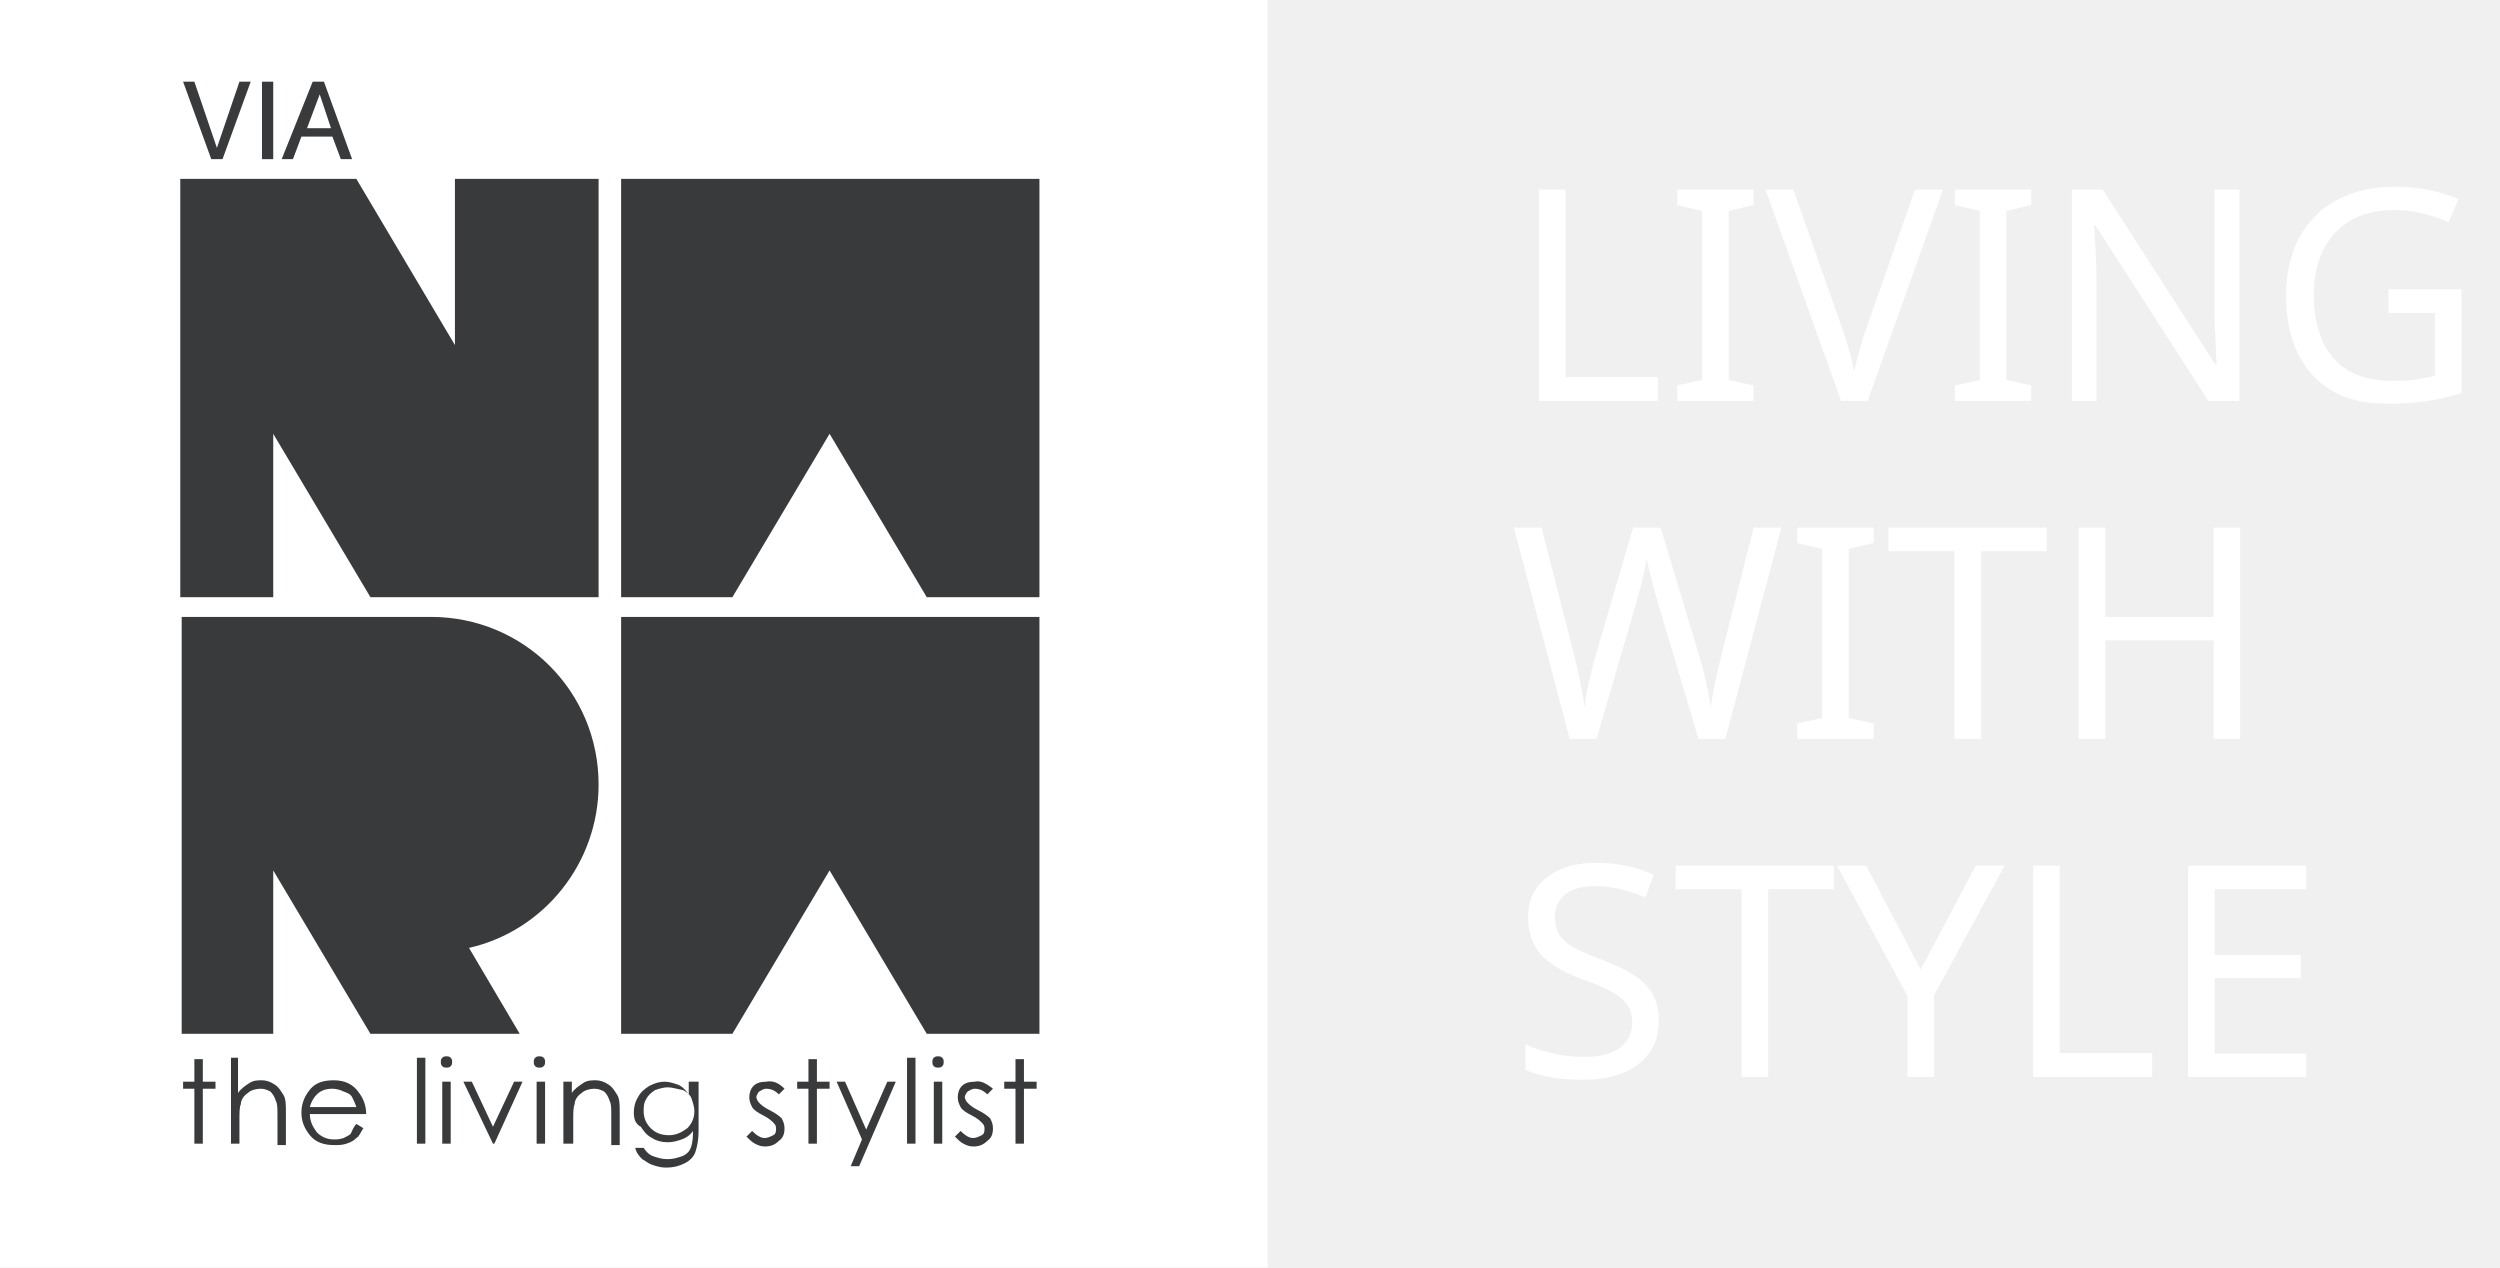
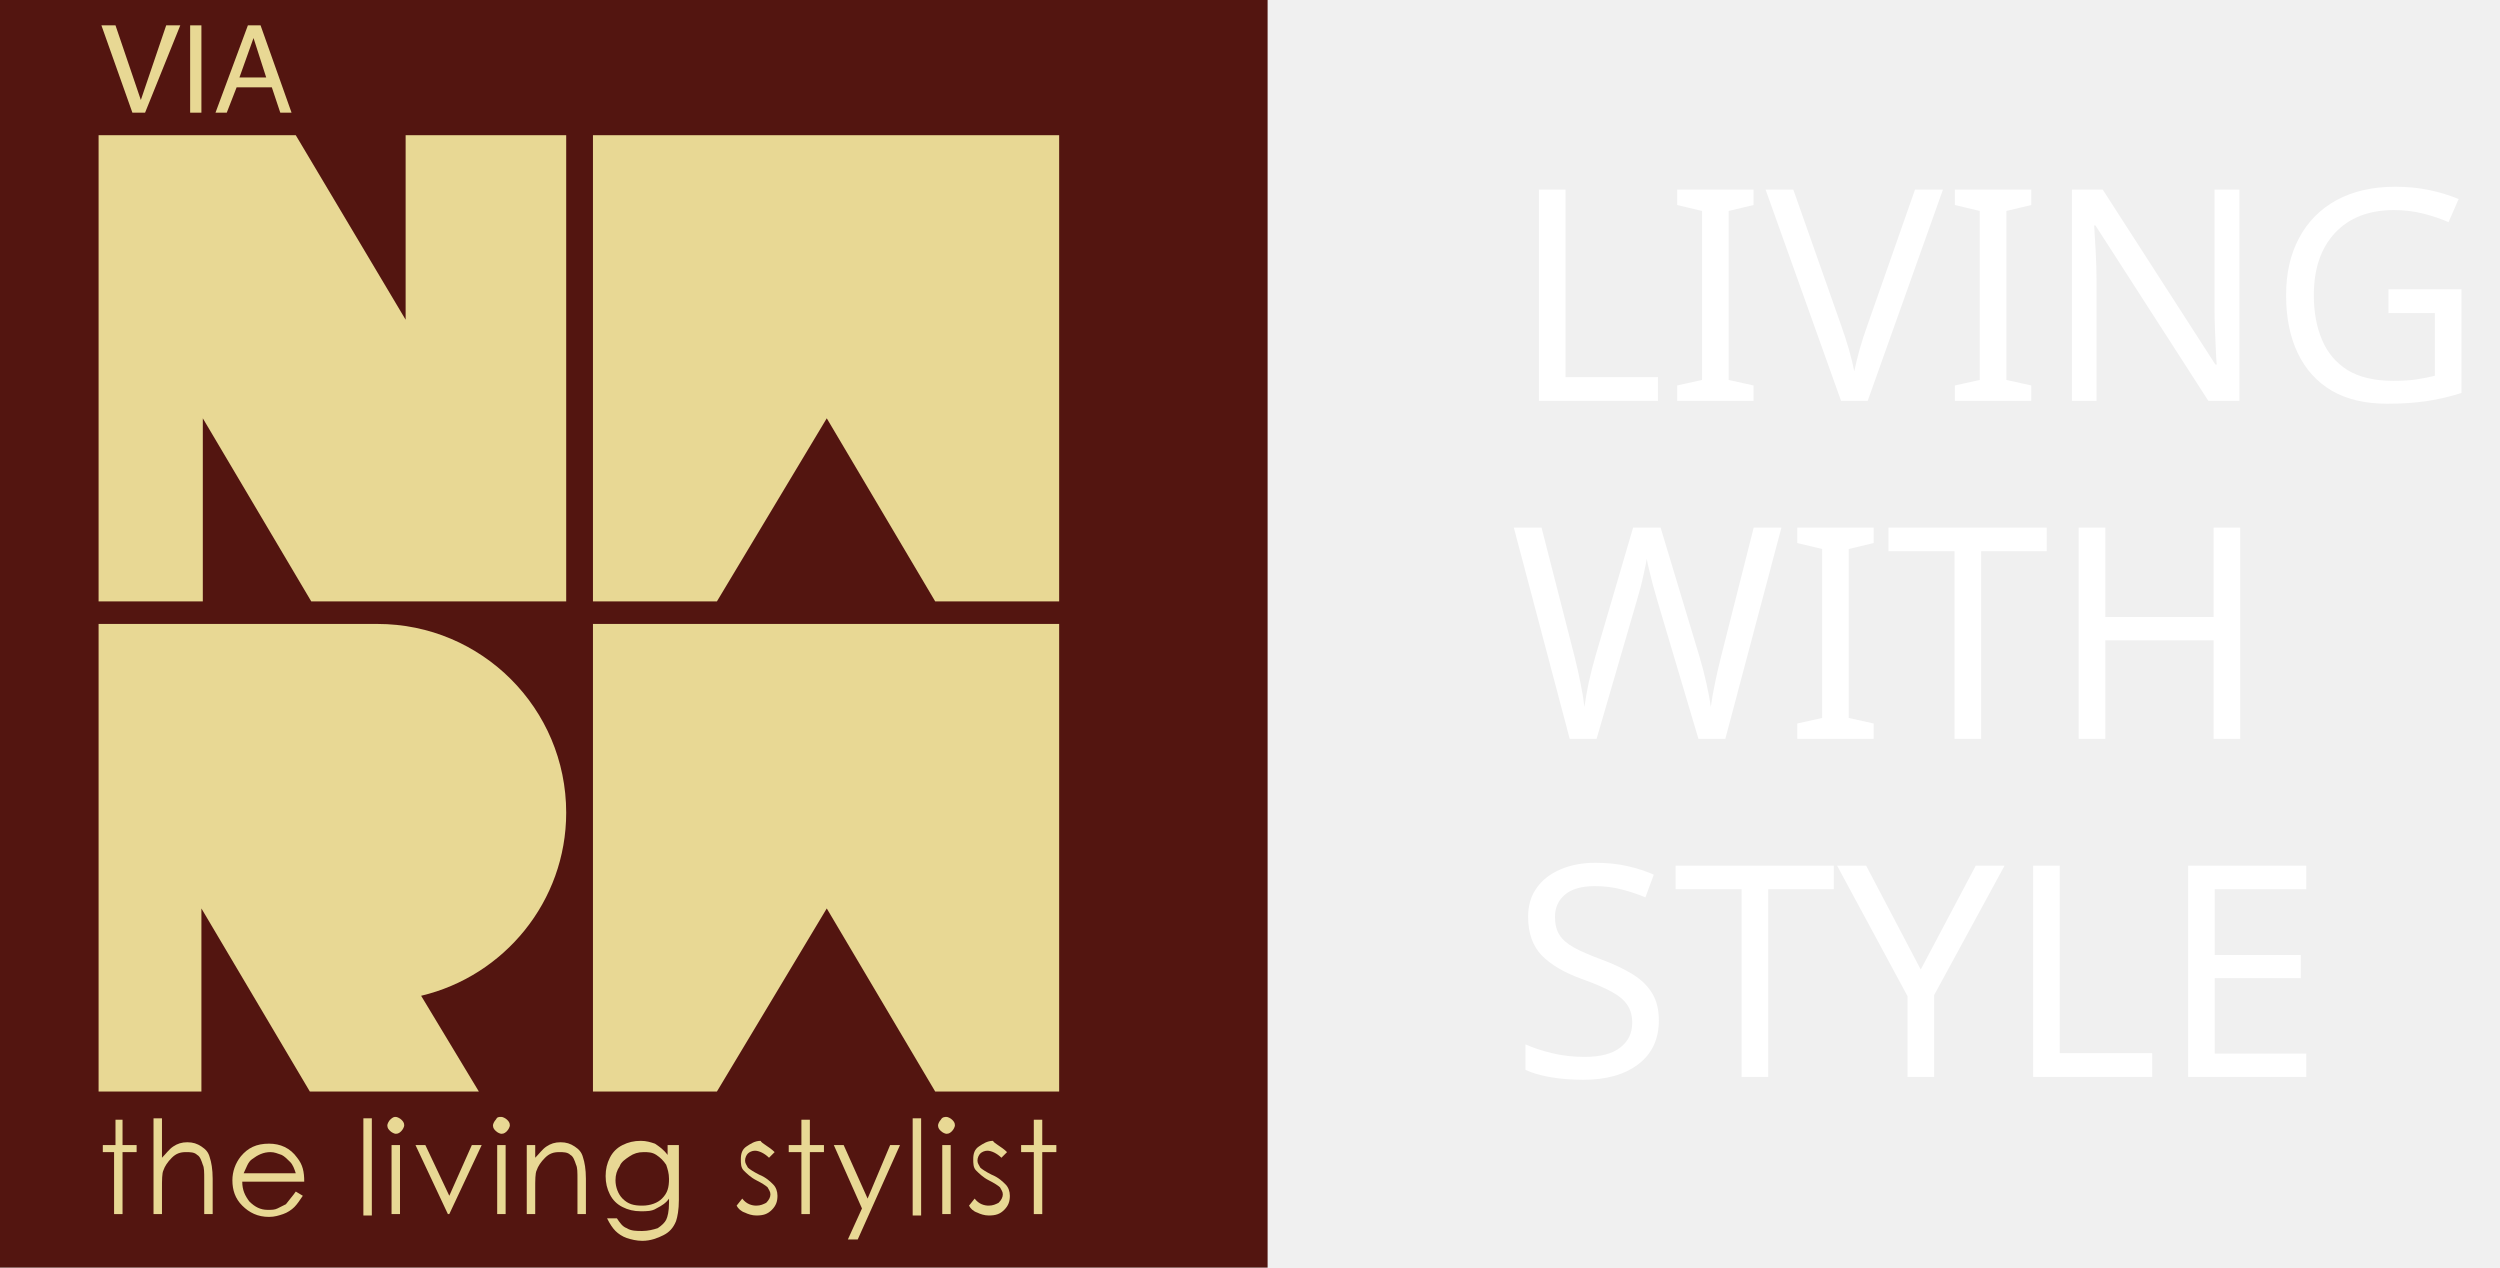
<svg xmlns="http://www.w3.org/2000/svg" version="1.1" id="Layer_1" x="0px" y="0px" viewBox="0 0 177.5 90" style="enable-background:new 0 0 177.5 90;" xml:space="preserve">
  <style type="text/css">
- 	.st0{fill:#FFFFFF;}
- 	.st1{fill:#1A1A1A;stroke:#1A1A1A;stroke-miterlimit:10;}
- 	.st2{fill:#383A3C;}
- 	.st3{font-family:'MyriadPro-Regular';}
- 	.st4{font-size:21px;}
+ 	.st0{fill:#531510;}
+ 	.st1{display:none;}
+ 	.st2{display:inline;fill:#FFFFFF;}
+ 	.st3{fill:#1A1A1A;stroke:#1A1A1A;stroke-miterlimit:10;}
+ 	.st4{fill:#FFFFFF;}
+ 	.st5{fill:#383A3C;}
+ 	.st6{font-family:'MyriadPro-Regular';}
+ 	.st7{font-size:21px;}
+ 	.st8{fill:#E8D894;}
</style>
-   <g>
-     <rect class="st0" width="90" height="90" />
-     <path class="st1" d="M4.3,152.1L4.3,152.1L4.3,152.1c0-0.1,0-0.1,0-0.1l0,0l-7.4-12.8l3.6-6.3l0,0l0,0l0,0l0,0l0,0l0,0l0,0l0,0l0,0   l0,0l-11.1-19.6l0,0l0,0l0,0l0,0c0,0,0,0-0.1,0l0,0h-7.5l0,0l0,0l0,0l0,0l0,0l0,0l0,0l0,0l0,0l0,0L-26,126h-7.2l0,0l0,0l0,0l0,0   l0,0l0,0l0,0l0,0l0,0l0,0l-11.5,19.5l0,0c0,0,0,0,0,0.1c0,0,0,0,0,0.1c0,0,0,0,0,0.1c0,0,0,0,0,0.1l0,0l3.7,6.5l0,0l0,0l0,0l0,0   l0,0l0,0h0.1l0,0l0,0l0,0h14.7l3.6,6.3l0,0l0,0l0,0l0,0l0,0l0,0h0.1l0,0l0,0l0,0h22.4H0l0,0c0,0,0.1,0,0.1-0.1l0,0l3.7-6.5l0,0l0,0   C4.3,152.2,4.3,152.2,4.3,152.1C4.3,152.2,4.3,152.2,4.3,152.1C4.3,152.2,4.3,152.1,4.3,152.1L4.3,152.1z M0.1,158.3h-21.7l3.4-5.9   H3.5L0.1,158.3z M-29.2,145.7l3.4-5.9l7.1,12.4l-3.4,5.8L-29.2,145.7z M3.5,151.9h-21.7l-7.1-12.4h6.8l3.6,6.3l0,0l0,0l0,0l0,0l0,0   l0,0h0.1l0,0l0,0l0,0h7.6h0.1l0,0c0,0,0.1,0,0.1-0.1l0,0l3.5-6L3.5,151.9z M-44.1,145.7l10.9-18.8l3.4,5.9l-10.9,18.8L-44.1,145.7z    M-29.4,132.5l-3.4-5.9h7h7.3l3.4,5.9H-29.4z M-14.4,132.9L-14.4,132.9L-14.4,132.9C-14.3,132.8-14.3,132.8-14.4,132.9   c0-0.1,0-0.1,0-0.1l0,0l0,0l0,0l0,0l0,0l0,0l-3.7-6.5l0,0l0,0l0,0l0,0c0,0,0,0-0.1,0l0,0h-7l7-12.1L-7.3,133l-7.1,12.4l-3.4-5.9   L-14.4,132.9z M-11,113.7l10.8,18.8H-7l-10.9-18.8H-11z M-7.3,145.4h-6.8L-7,133h6.8L-7.3,145.4z M-40.2,151.9l10.8-18.9h14.3   l-3.4,6h-7.3l0,0l0,0l0,0l0,0l0,0l0,0l0,0l0,0l0,0l0,0l-3.7,6.5l0,0c0,0,0,0,0,0.1c0,0,0,0,0,0.1c0,0,0,0,0,0.1c0,0,0,0,0,0.1l0,0   l3.5,6C-26,151.9-40.2,151.9-40.2,151.9z" />
+   <rect class="st0" width="90" height="90" />
+   <g class="st1">
+     <rect class="st2" width="90" height="90" />
+     <path class="st3" d="M4.3,152.1L4.3,152.1L4.3,152.1c0-0.1,0-0.1,0-0.1l0,0l-7.4-12.8l3.6-6.3l0,0l0,0l0,0l0,0l0,0l0,0l0,0l0,0l0,0   l0,0l-11.1-19.6l0,0l0,0l0,0l0,0c0,0,0,0-0.1,0l0,0h-7.5l0,0l0,0l0,0l0,0l0,0l0,0l0,0l0,0l0,0l0,0L-26,126h-7.2l0,0l0,0l0,0l0,0   l0,0l0,0l0,0l0,0l0,0l0,0l-11.5,19.5l0,0c0,0,0,0,0,0.1c0,0,0,0,0,0.1c0,0,0,0,0,0.1c0,0,0,0,0,0.1l0,0l3.7,6.5l0,0l0,0l0,0l0,0   l0,0l0,0h0.1l0,0l0,0l0,0h14.7l3.6,6.3l0,0l0,0l0,0l0,0l0,0l0,0h0.1l0,0l0,0l0,0h22.4H0l0,0c0,0,0.1,0,0.1-0.1l0,0l3.7-6.5l0,0l0,0   C4.3,152.2,4.3,152.2,4.3,152.1C4.3,152.2,4.3,152.2,4.3,152.1C4.3,152.2,4.3,152.1,4.3,152.1L4.3,152.1z M0.1,158.3h-21.7l3.4-5.9   H3.5L0.1,158.3z M-29.2,145.7l3.4-5.9l7.1,12.4l-3.4,5.8L-29.2,145.7z M3.5,151.9h-21.7l-7.1-12.4h6.8l3.6,6.3l0,0l0,0l0,0l0,0l0,0   l0,0h0.1l0,0l0,0l0,0h7.6h0.1l0,0c0,0,0.1,0,0.1-0.1l0,0l3.5-6L3.5,151.9z M-44.1,145.7l10.9-18.8l3.4,5.9l-10.9,18.8L-44.1,145.7z    M-29.4,132.5l-3.4-5.9h7h7.3l3.4,5.9H-29.4z M-14.4,132.9L-14.4,132.9L-14.4,132.9C-14.3,132.8-14.3,132.8-14.4,132.9   c0-0.1,0-0.1,0-0.1l0,0l0,0l0,0l0,0l0,0l0,0l-3.7-6.5l0,0l0,0l0,0l0,0c0,0,0,0-0.1,0l0,0h-7l7-12.1L-7.3,133l-7.1,12.4l-3.4-5.9   L-14.4,132.9z M-11,113.7l10.8,18.8H-7l-10.9-18.8H-11z M-7.3,145.4h-6.8L-7,133h6.8L-7.3,145.4z M-40.2,151.9l10.8-18.9h14.3   l-3.4,6h-7.3l0,0l0,0l0,0l0,0l0,0l0,0l0,0l0,0l0,0l0,0l-3.7,6.5l0,0c0,0,0,0,0,0.1c0,0,0,0,0,0.1c0,0,0,0,0,0.1c0,0,0,0,0,0.1l0,0   l3.5,6C-26,151.9-40.2,151.9-40.2,151.9z" />
  </g>
  <g>
-     <path class="st0" d="M267.6,85.4v-1h7v1h-3v8.7h-1.1v-8.7C270.5,85.4,267.6,85.4,267.6,85.4z" />
-     <path class="st0" d="M283.1,94.1v-4.4h-4.9v4.4h-1.1v-9.7h1.1v4.3h4.9v-4.3h1.1v9.7H283.1z" />
-     <path class="st0" d="M287.6,94.1v-9.7h5.9v1h-4.8v3.3h4v0.9h-4v3.5h4.8v1H287.6z" />
-     <path class="st0" d="M297.4,90.4v3.7h-1.1v-9.7h3.6c1,0,1.8,0.2,2.3,0.7s0.8,1.2,0.8,2.2c0,1.5-0.6,2.4-1.8,2.8l1.9,3.9h-1.2   l-1.8-3.7L297.4,90.4L297.4,90.4z M300,89.5c1.3,0,2-0.7,2-2c0-1.4-0.7-2-2-2h-2.5v4.1h2.5V89.5z" />
-     <path class="st0" d="M305.1,94.1l2.7-9.7h2.4l2.7,9.7h-1.1l-0.7-2.5H307l-0.7,2.5H305.1z M308.6,85.4l-1.5,5.3h3.7l-1.5-5.3   C309.3,85.4,308.6,85.4,308.6,85.4z" />
-     <path class="st0" d="M313.7,85.4v-1h7v1h-3v8.7h-1.1v-8.7C316.6,85.4,313.7,85.4,313.7,85.4z" />
-     <path class="st0" d="M323.1,94.1v-9.7h1.1v9.7H323.1z" />
-     <path class="st0" d="M334.8,89.4c0,1.7-0.3,3-0.8,3.8c-0.6,0.8-1.6,1.2-3,1.2s-2.5-0.4-3-1.2c-0.5-0.8-0.8-2-0.8-3.7   c0-1.7,0.3-3,0.8-3.8c0.6-0.8,1.6-1.2,3-1.2s2.4,0.4,3,1.2C334.6,86.4,334.8,87.6,334.8,89.4z M328.3,89.3c0,1.4,0.2,2.4,0.6,3.1   c0.4,0.6,1.1,0.9,2.2,0.9c1.1,0,1.8-0.3,2.2-0.9s0.6-1.6,0.6-3.1c0-1.4-0.2-2.5-0.6-3.1c-0.4-0.7-1.1-1-2.1-1s-1.8,0.3-2.1,1   C328.5,86.9,328.3,87.9,328.3,89.3z" />
-     <path class="st0" d="M268.7,110.9v-9.7h1.1v9.7H268.7z" />
-     <path class="st0" d="M273.1,110.9v-9.7h2l3.7,8.7h0.3v-8.7h1.1v9.7h-2l-3.8-8.7h-0.3v8.7H273.1z" />
-     <path class="st0" d="M282.7,102.2v-1h7v1h-3v8.7h-1.1v-8.7H282.7z" />
-     <path class="st0" d="M292.1,110.9v-9.7h5.9v1h-4.8v3.3h4v0.9h-4v3.6h4.8v1L292.1,110.9L292.1,110.9z" />
-     <path class="st0" d="M301.9,107.2v3.7h-1.1v-9.7h3.6c1,0,1.8,0.2,2.3,0.7s0.8,1.2,0.8,2.2c0,1.5-0.6,2.4-1.8,2.8l1.9,3.9h-1.2   l-1.8-3.7L301.9,107.2L301.9,107.2z M304.5,106.3c1.3,0,2-0.7,2-2c0-1.4-0.7-2-2-2H302v4.1L304.5,106.3L304.5,106.3z" />
-     <path class="st0" d="M310.5,110.9v-9.7h1.1v9.7H310.5z" />
-     <path class="st0" d="M322.3,106.2c0,1.7-0.3,3-0.8,3.8c-0.6,0.8-1.6,1.2-3,1.2s-2.5-0.4-3-1.2c-0.5-0.8-0.8-2-0.8-3.7   c0-1.7,0.3-3,0.8-3.8c0.6-0.8,1.6-1.2,3-1.2s2.4,0.4,3,1.2C322,103.2,322.3,104.4,322.3,106.2z M315.7,106.1c0,1.4,0.2,2.4,0.6,3.1   c0.4,0.6,1.1,0.9,2.2,0.9c1.1,0,1.8-0.3,2.2-0.9c0.4-0.6,0.6-1.6,0.6-3.1c0-1.4-0.2-2.5-0.6-3.1c-0.4-0.7-1.1-1-2.1-1   s-1.8,0.3-2.1,1C315.9,103.7,315.7,104.7,315.7,106.1z" />
-     <path class="st0" d="M326.4,107.2v3.7h-1.1v-9.7h3.6c1,0,1.8,0.2,2.3,0.7s0.8,1.2,0.8,2.2c0,1.5-0.6,2.4-1.8,2.8l1.9,3.9h-1.2   l-1.8-3.7L326.4,107.2L326.4,107.2z M328.9,106.3c1.3,0,2-0.7,2-2c0-1.4-0.7-2-2-2h-2.5v4.1L328.9,106.3L328.9,106.3z" />
-     <path class="st0" d="M271.3,118.8c-1.4,0-2.1,0.5-2.1,1.6c0,0.6,0.2,1,0.5,1.2c0.3,0.2,1,0.4,2,0.7c1,0.2,1.7,0.5,2.1,0.9   c0.4,0.3,0.6,0.9,0.6,1.7c0,2-1,3-3.1,3c-0.7,0-1.5-0.1-2.6-0.2l-0.5-0.1l0.1-0.9c1.3,0.2,2.2,0.3,2.9,0.3c1.4,0,2.1-0.6,2.1-1.9   c0-0.5-0.2-0.9-0.5-1.1c-0.3-0.2-0.9-0.4-1.7-0.6c-1.1-0.2-1.9-0.5-2.3-0.9c-0.5-0.4-0.7-1-0.7-1.9c0-1.7,1-2.6,3.1-2.6   c0.7,0,1.5,0.1,2.5,0.2l0.5,0.1l-0.1,0.9C272.8,118.9,271.9,118.8,271.3,118.8z" />
-     <path class="st0" d="M276.3,119v-1h7v1h-3v8.7h-1V119H276.3z" />
-     <path class="st0" d="M286.7,124.8c0,1.4,0.8,2.1,2.3,2.1c0.8,0,1.4-0.2,1.8-0.5s0.6-0.9,0.6-1.6V118h1.1v6.7c0,1.1-0.3,1.9-0.9,2.4   c-0.6,0.5-1.4,0.7-2.5,0.7s-2-0.2-2.5-0.7s-0.8-1.3-0.8-2.4V118h1.1v6.8H286.7z" />
-     <path class="st0" d="M299.2,127.7h-3.5V118h3.5c1.6,0,2.6,0.6,3.1,1.9c0.3,0.7,0.4,1.7,0.4,2.8c0,2.4-0.6,4-1.8,4.6   C300.5,127.6,299.9,127.7,299.2,127.7z M301.7,122.7c0-1.9-0.4-3-1.2-3.5c-0.3-0.2-0.7-0.3-1.2-0.3h-2.4v7.8h2.4   C300.9,126.8,301.7,125.4,301.7,122.7z" />
-     <path class="st0" d="M305.9,127.7V118h1.1v9.7H305.9z" />
-     <path class="st0" d="M317.6,123c0,1.7-0.3,3-0.8,3.8c-0.6,0.8-1.6,1.2-3,1.2s-2.5-0.4-3-1.2s-0.8-2-0.8-3.7c0-1.7,0.3-3,0.8-3.8   c0.6-0.8,1.6-1.2,3-1.2s2.4,0.4,3,1.2C317.3,120,317.6,121.2,317.6,123z M311.1,122.9c0,1.4,0.2,2.4,0.6,3.1   c0.4,0.6,1.1,0.9,2.2,0.9c1.1,0,1.8-0.3,2.2-0.9s0.6-1.6,0.6-3.1c0-1.4-0.2-2.5-0.6-3.1c-0.4-0.7-1.1-1-2.1-1s-1.8,0.3-2.1,1   C311.2,120.5,311.1,121.5,311.1,122.9z" />
+     <path class="st4" d="M267.6,85.4v-1h7v1h-3v8.7h-1.1v-8.7H267.6z" />
+     <path class="st4" d="M283.1,94.1v-4.4h-4.9v4.4h-1.1v-9.7h1.1v4.3h4.9v-4.3h1.1v9.7H283.1z" />
+     <path class="st4" d="M287.6,94.1v-9.7h5.9v1h-4.8v3.3h4v0.9h-4v3.5h4.8v1C293.5,94.1,287.6,94.1,287.6,94.1z" />
+     <path class="st4" d="M297.4,90.4v3.7h-1.1v-9.7h3.6c1,0,1.8,0.2,2.3,0.7s0.8,1.2,0.8,2.2c0,1.5-0.6,2.4-1.8,2.8l1.9,3.9h-1.2   l-1.8-3.7L297.4,90.4L297.4,90.4z M300,89.5c1.3,0,2-0.7,2-2c0-1.4-0.7-2-2-2h-2.5v4.1L300,89.5L300,89.5z" />
+     <path class="st4" d="M305.1,94.1l2.7-9.7h2.4l2.7,9.7h-1.1l-0.7-2.5H307l-0.7,2.5H305.1z M308.6,85.4l-1.5,5.3h3.7l-1.5-5.3   C309.3,85.4,308.6,85.4,308.6,85.4z" />
+     <path class="st4" d="M313.7,85.4v-1h7v1h-3v8.7h-1.1v-8.7H313.7z" />
+     <path class="st4" d="M323.1,94.1v-9.7h1.1v9.7H323.1z" />
+     <path class="st4" d="M334.8,89.4c0,1.7-0.3,3-0.8,3.8c-0.6,0.8-1.6,1.2-3,1.2s-2.5-0.4-3-1.2c-0.5-0.8-0.8-2-0.8-3.7s0.3-3,0.8-3.8   c0.6-0.8,1.6-1.2,3-1.2s2.4,0.4,3,1.2C334.6,86.4,334.8,87.6,334.8,89.4z M328.3,89.3c0,1.4,0.2,2.4,0.6,3.1   c0.4,0.6,1.1,0.9,2.2,0.9s1.8-0.3,2.2-0.9s0.6-1.6,0.6-3.1c0-1.4-0.2-2.5-0.6-3.1c-0.4-0.7-1.1-1-2.1-1s-1.8,0.3-2.1,1   C328.5,86.9,328.3,87.9,328.3,89.3z" />
+     <path class="st4" d="M268.7,110.9v-9.7h1.1v9.7H268.7z" />
+     <path class="st4" d="M273.1,110.9v-9.7h2l3.7,8.7h0.3v-8.7h1.1v9.7h-2l-3.8-8.7h-0.3v8.7H273.1z" />
+     <path class="st4" d="M282.7,102.2v-1h7v1h-3v8.7h-1.1v-8.7H282.7z" />
+     <path class="st4" d="M292.1,110.9v-9.7h5.9v1h-4.8v3.3h4v0.9h-4v3.6h4.8v1L292.1,110.9L292.1,110.9z" />
+     <path class="st4" d="M301.9,107.2v3.7h-1.1v-9.7h3.6c1,0,1.8,0.2,2.3,0.7s0.8,1.2,0.8,2.2c0,1.5-0.6,2.4-1.8,2.8l1.9,3.9h-1.2   l-1.8-3.7L301.9,107.2L301.9,107.2z M304.5,106.3c1.3,0,2-0.7,2-2c0-1.4-0.7-2-2-2H302v4.1L304.5,106.3L304.5,106.3z" />
+     <path class="st4" d="M310.5,110.9v-9.7h1.1v9.7H310.5z" />
+     <path class="st4" d="M322.3,106.2c0,1.7-0.3,3-0.8,3.8c-0.6,0.8-1.6,1.2-3,1.2s-2.5-0.4-3-1.2c-0.5-0.8-0.8-2-0.8-3.7   s0.3-3,0.8-3.8c0.6-0.8,1.6-1.2,3-1.2s2.4,0.4,3,1.2C322,103.2,322.3,104.4,322.3,106.2z M315.7,106.1c0,1.4,0.2,2.4,0.6,3.1   c0.4,0.6,1.1,0.9,2.2,0.9s1.8-0.3,2.2-0.9c0.4-0.6,0.6-1.6,0.6-3.1c0-1.4-0.2-2.5-0.6-3.1c-0.4-0.7-1.1-1-2.1-1s-1.8,0.3-2.1,1   C315.9,103.7,315.7,104.7,315.7,106.1z" />
+     <path class="st4" d="M326.4,107.2v3.7h-1.1v-9.7h3.6c1,0,1.8,0.2,2.3,0.7s0.8,1.2,0.8,2.2c0,1.5-0.6,2.4-1.8,2.8l1.9,3.9h-1.2   l-1.8-3.7L326.4,107.2L326.4,107.2z M328.9,106.3c1.3,0,2-0.7,2-2c0-1.4-0.7-2-2-2h-2.5v4.1L328.9,106.3L328.9,106.3z" />
+     <path class="st4" d="M271.3,118.8c-1.4,0-2.1,0.5-2.1,1.6c0,0.6,0.2,1,0.5,1.2s1,0.4,2,0.7c1,0.2,1.7,0.5,2.1,0.9   c0.4,0.3,0.6,0.9,0.6,1.7c0,2-1,3-3.1,3c-0.7,0-1.5-0.1-2.6-0.2l-0.5-0.1l0.1-0.9c1.3,0.2,2.2,0.3,2.9,0.3c1.4,0,2.1-0.6,2.1-1.9   c0-0.5-0.2-0.9-0.5-1.1s-0.9-0.4-1.7-0.6c-1.1-0.2-1.9-0.5-2.3-0.9c-0.5-0.4-0.7-1-0.7-1.9c0-1.7,1-2.6,3.1-2.6   c0.7,0,1.5,0.1,2.5,0.2l0.5,0.1l-0.1,0.9C272.8,118.9,271.9,118.8,271.3,118.8z" />
+     <path class="st4" d="M276.3,119v-1h7v1h-3v8.7h-1V119H276.3z" />
+     <path class="st4" d="M286.7,124.8c0,1.4,0.8,2.1,2.3,2.1c0.8,0,1.4-0.2,1.8-0.5s0.6-0.9,0.6-1.6V118h1.1v6.7c0,1.1-0.3,1.9-0.9,2.4   s-1.4,0.7-2.5,0.7s-2-0.2-2.5-0.7s-0.8-1.3-0.8-2.4V118h1.1v6.8H286.7z" />
+     <path class="st4" d="M299.2,127.7h-3.5V118h3.5c1.6,0,2.6,0.6,3.1,1.9c0.3,0.7,0.4,1.7,0.4,2.8c0,2.4-0.6,4-1.8,4.6   C300.5,127.6,299.9,127.7,299.2,127.7z M301.7,122.7c0-1.9-0.4-3-1.2-3.5c-0.3-0.2-0.7-0.3-1.2-0.3h-2.4v7.8h2.4   C300.9,126.8,301.7,125.4,301.7,122.7z" />
+     <path class="st4" d="M305.9,127.7V118h1.1v9.7H305.9z" />
+     <path class="st4" d="M317.6,123c0,1.7-0.3,3-0.8,3.8c-0.6,0.8-1.6,1.2-3,1.2s-2.5-0.4-3-1.2s-0.8-2-0.8-3.7s0.3-3,0.8-3.8   c0.6-0.8,1.6-1.2,3-1.2s2.4,0.4,3,1.2C317.3,120,317.6,121.2,317.6,123z M311.1,122.9c0,1.4,0.2,2.4,0.6,3.1   c0.4,0.6,1.1,0.9,2.2,0.9s1.8-0.3,2.2-0.9s0.6-1.6,0.6-3.1c0-1.4-0.2-2.5-0.6-3.1c-0.4-0.7-1.1-1-2.1-1s-1.8,0.3-2.1,1   C311.2,120.5,311.1,121.5,311.1,122.9z" />
  </g>
-   <polygon class="st2" points="42.5,12.7 42.5,42.4 26.3,42.4 19.4,30.8 19.4,42.4 12.8,42.4 12.8,12.7 25.3,12.7 32.3,24.5   32.3,12.7 " />
-   <polygon class="st2" points="73.8,12.7 73.8,42.4 65.8,42.4 58.9,30.8 52,42.4 44.1,42.4 44.1,12.7 " />
-   <polygon class="st2" points="73.8,43.8 73.8,73.4 65.8,73.4 58.9,61.8 52,73.4 44.1,73.4 44.1,43.8 " />
-   <path class="st2" d="M33.3,67.3l3.6,6.1H26.3l-6.9-11.6v11.6h-6.5V43.8h17.7c6.6,0,11.9,5.3,11.9,11.9  C42.5,61.3,38.6,66.1,33.3,67.3z" />
+   <polygon class="st5" points="87.4,172.6 87.4,202.3 71.2,202.3 64.3,190.7 64.3,202.3 57.7,202.3 57.7,172.6 70.2,172.6 77.2,184.4   77.2,172.6 " />
+   <polygon class="st5" points="118.7,172.6 118.7,202.3 110.7,202.3 103.8,190.7 96.9,202.3 89,202.3 89,172.6 " />
+   <polygon class="st5" points="118.7,203.7 118.7,233.3 110.7,233.3 103.8,221.7 96.9,233.3 89,233.3 89,203.7 " />
+   <path class="st5" d="M78.2,227.2l3.6,6.1H71.2l-6.9-11.6v11.6h-6.5v-29.6h17.7c6.6,0,11.9,5.3,11.9,11.9  C87.4,221.2,83.5,226,78.2,227.2z" />
  <g>
    <g>
-       <path class="st2" d="M13,5.8h0.4h0.4l1.6,4.7h0L17,5.8h0.4h0.4l-2,5.5h-0.4H15L13,5.8z" />
-       <path class="st2" d="M18.6,5.8H19h0.4v5.5H19h-0.4V5.8z" />
-       <path class="st2" d="M22.2,5.8h0.4h0.4l2,5.5h-0.4h-0.4l-0.6-1.6h-2.2l-0.6,1.6h-0.4h-0.4L22.2,5.8z M21.8,9.1h1.7l-0.8-2.4h0    L21.8,9.1z" />
+       <path class="st5" d="M57.9,165.7h0.4h0.4l1.6,4.7l0,0l1.6-4.7h0.4h0.4l-2,5.5h-0.4h-0.4L57.9,165.7z" />
+       <path class="st5" d="M63.5,165.7h0.4h0.4v5.5h-0.4h-0.4V165.7z" />
+       <path class="st5" d="M67.1,165.7h0.4h0.4l2,5.5h-0.4h-0.4l-0.6-1.6h-2.2l-0.6,1.6h-0.4h-0.4L67.1,165.7z M66.7,169h1.7l-0.8-2.4    l0,0L66.7,169z" />
    </g>
  </g>
  <g>
    <g>
-       <path class="st2" d="M13.8,75.2h0.6v1.6h0.9v0.5h-0.9v3.9h-0.6v-3.9h-0.8v-0.5h0.8V75.2z" />
-       <path class="st2" d="M16.3,75.1h0.6v2.5c0.2-0.3,0.5-0.5,0.8-0.7c0.3-0.2,0.6-0.2,0.9-0.2c0.3,0,0.6,0.1,0.9,0.3    c0.3,0.2,0.4,0.4,0.6,0.7s0.2,0.7,0.2,1.3v2.3h-0.6v-2.1c0-0.5,0-0.8-0.1-1c-0.1-0.3-0.2-0.5-0.4-0.7c-0.2-0.1-0.4-0.2-0.7-0.2    c-0.3,0-0.7,0.1-0.9,0.3c-0.3,0.2-0.5,0.5-0.5,0.8c-0.1,0.2-0.1,0.6-0.1,1.2v1.6h-0.6V75.1z" />
-       <path class="st2" d="M25.3,79.8l0.5,0.3c-0.2,0.3-0.3,0.6-0.5,0.7c-0.2,0.2-0.4,0.3-0.7,0.4c-0.3,0.1-0.5,0.1-0.9,0.1    c-0.7,0-1.3-0.2-1.7-0.7c-0.4-0.5-0.6-1-0.6-1.6c0-0.6,0.2-1.1,0.5-1.5c0.4-0.6,1-0.8,1.8-0.8c0.8,0,1.4,0.3,1.8,0.9    c0.3,0.4,0.5,0.9,0.5,1.5h-4c0,0.5,0.2,0.9,0.5,1.3c0.3,0.3,0.7,0.5,1.2,0.5c0.2,0,0.4,0,0.7-0.1c0.2-0.1,0.4-0.2,0.5-0.3    C25,80.3,25.1,80,25.3,79.8z M25.3,78.6c-0.1-0.3-0.2-0.5-0.3-0.7s-0.3-0.3-0.6-0.4c-0.2-0.1-0.5-0.2-0.8-0.2    c-0.4,0-0.8,0.1-1.1,0.4c-0.2,0.2-0.4,0.5-0.5,0.9H25.3z" />
-       <path class="st2" d="M29.6,75.1h0.6v6.1h-0.6V75.1z" />
-       <path class="st2" d="M31.7,75c0.1,0,0.2,0,0.3,0.1s0.1,0.2,0.1,0.3c0,0.1,0,0.2-0.1,0.3s-0.2,0.1-0.3,0.1c-0.1,0-0.2,0-0.3-0.1    c-0.1-0.1-0.1-0.2-0.1-0.3c0-0.1,0-0.2,0.1-0.3C31.5,75,31.6,75,31.7,75z M31.4,76.8H32v4.4h-0.6V76.8z" />
-       <path class="st2" d="M32.9,76.8h0.6L35,80l1.5-3.2h0.6l-2,4.4H35L32.9,76.8z" />
-       <path class="st2" d="M38.3,75c0.1,0,0.2,0,0.3,0.1c0.1,0.1,0.1,0.2,0.1,0.3c0,0.1,0,0.2-0.1,0.3c-0.1,0.1-0.2,0.1-0.3,0.1    c-0.1,0-0.2,0-0.3-0.1s-0.1-0.2-0.1-0.3c0-0.1,0-0.2,0.1-0.3S38.2,75,38.3,75z M38.1,76.8h0.6v4.4h-0.6V76.8z" />
-       <path class="st2" d="M40,76.8h0.6v0.8c0.2-0.3,0.5-0.5,0.8-0.7s0.6-0.2,0.9-0.2c0.3,0,0.6,0.1,0.9,0.3c0.3,0.2,0.4,0.4,0.6,0.7    s0.2,0.7,0.2,1.3v2.3h-0.6v-2.1c0-0.5,0-0.8-0.1-1c-0.1-0.3-0.2-0.5-0.4-0.7c-0.2-0.1-0.4-0.2-0.7-0.2c-0.3,0-0.7,0.1-0.9,0.3    c-0.3,0.2-0.5,0.5-0.5,0.8c-0.1,0.2-0.1,0.6-0.1,1.2v1.6H40V76.8z" />
-       <path class="st2" d="M49,76.8h0.6v3.5c0,0.6-0.1,1.1-0.2,1.4c-0.1,0.4-0.4,0.7-0.8,0.9c-0.4,0.2-0.8,0.3-1.3,0.3    c-0.4,0-0.7-0.1-1-0.2c-0.3-0.1-0.5-0.3-0.7-0.4c-0.2-0.2-0.4-0.4-0.5-0.8h0.6c0.2,0.3,0.4,0.5,0.7,0.6c0.3,0.1,0.6,0.2,1,0.2    c0.4,0,0.7-0.1,1-0.2c0.3-0.1,0.5-0.3,0.6-0.5c0.1-0.2,0.2-0.6,0.2-1.1v-0.2c-0.2,0.3-0.5,0.5-0.8,0.6c-0.3,0.1-0.6,0.2-1,0.2    c-0.4,0-0.8-0.1-1.1-0.3c-0.4-0.2-0.6-0.5-0.8-0.8C45.1,79.8,45,79.4,45,79c0-0.4,0.1-0.8,0.3-1.1c0.2-0.4,0.5-0.6,0.8-0.8    c0.4-0.2,0.7-0.3,1.1-0.3c0.3,0,0.6,0.1,0.9,0.2c0.3,0.1,0.6,0.4,0.8,0.7V76.8z M47.4,77.2c-0.3,0-0.6,0.1-0.9,0.2    c-0.3,0.2-0.5,0.4-0.6,0.6c-0.2,0.3-0.2,0.6-0.2,0.9c0,0.5,0.2,0.9,0.5,1.2c0.3,0.3,0.7,0.5,1.3,0.5c0.5,0,0.9-0.2,1.3-0.5    c0.3-0.3,0.5-0.7,0.5-1.2c0-0.3-0.1-0.6-0.2-0.9s-0.4-0.5-0.6-0.6C48,77.3,47.7,77.2,47.4,77.2z" />
-       <path class="st2" d="M55.7,77.3l-0.4,0.4c-0.3-0.3-0.6-0.4-0.9-0.4c-0.2,0-0.3,0.1-0.5,0.2c-0.1,0.1-0.2,0.3-0.2,0.4    c0,0.1,0.1,0.3,0.2,0.4c0.1,0.1,0.3,0.3,0.7,0.5c0.4,0.2,0.7,0.4,0.9,0.6c0.1,0.2,0.2,0.4,0.2,0.7c0,0.4-0.1,0.7-0.4,0.9    c-0.3,0.3-0.6,0.4-1,0.4c-0.3,0-0.5-0.1-0.7-0.2c-0.2-0.1-0.4-0.3-0.6-0.5l0.4-0.4c0.3,0.3,0.6,0.5,0.9,0.5c0.2,0,0.4-0.1,0.6-0.2    c0.2-0.1,0.2-0.3,0.2-0.5c0-0.2-0.1-0.3-0.2-0.4c-0.1-0.1-0.3-0.3-0.7-0.5c-0.4-0.2-0.7-0.4-0.8-0.6c-0.1-0.2-0.2-0.4-0.2-0.7    c0-0.3,0.1-0.6,0.3-0.8c0.2-0.2,0.5-0.3,0.9-0.3C54.9,76.7,55.3,76.9,55.7,77.3z" />
-       <path class="st2" d="M57.4,75.2H58v1.6h0.9v0.5H58v3.9h-0.6v-3.9h-0.8v-0.5h0.8V75.2z" />
-       <path class="st2" d="M59.4,76.8H60l1.5,3.4l1.5-3.4h0.6l-2.6,6h-0.6l0.8-1.9L59.4,76.8z" />
-       <path class="st2" d="M64.5,75.1H65v6.1h-0.6V75.1z" />
-       <path class="st2" d="M66.6,75c0.1,0,0.2,0,0.3,0.1c0.1,0.1,0.1,0.2,0.1,0.3c0,0.1,0,0.2-0.1,0.3c-0.1,0.1-0.2,0.1-0.3,0.1    c-0.1,0-0.2,0-0.3-0.1s-0.1-0.2-0.1-0.3c0-0.1,0-0.2,0.1-0.3S66.5,75,66.6,75z M66.3,76.8h0.6v4.4h-0.6V76.8z" />
-       <path class="st2" d="M70.5,77.3l-0.4,0.4c-0.3-0.3-0.6-0.4-0.9-0.4c-0.2,0-0.3,0.1-0.5,0.2c-0.1,0.1-0.2,0.3-0.2,0.4    c0,0.1,0.1,0.3,0.2,0.4c0.1,0.1,0.3,0.3,0.7,0.5c0.4,0.2,0.7,0.4,0.9,0.6c0.1,0.2,0.2,0.4,0.2,0.7c0,0.4-0.1,0.7-0.4,0.9    c-0.3,0.3-0.6,0.4-1,0.4c-0.3,0-0.5-0.1-0.7-0.2c-0.2-0.1-0.4-0.3-0.6-0.5l0.4-0.4c0.3,0.3,0.6,0.5,0.9,0.5c0.2,0,0.4-0.1,0.6-0.2    s0.2-0.3,0.2-0.5c0-0.2-0.1-0.3-0.2-0.4c-0.1-0.1-0.3-0.3-0.7-0.5c-0.4-0.2-0.7-0.4-0.8-0.6c-0.1-0.2-0.2-0.4-0.2-0.7    c0-0.3,0.1-0.6,0.3-0.8c0.2-0.2,0.5-0.3,0.9-0.3C69.6,76.7,70,76.9,70.5,77.3z" />
-       <path class="st2" d="M72.1,75.2h0.6v1.6h0.9v0.5h-0.9v3.9h-0.6v-3.9h-0.8v-0.5h0.8V75.2z" />
+       <path class="st5" d="M58.7,235.1h0.6v1.6h0.9v0.5h-0.9v3.9h-0.6v-3.9h-0.8v-0.5h0.8V235.1z" />
+       <path class="st5" d="M61.2,235h0.6v2.5c0.2-0.3,0.5-0.5,0.8-0.7s0.6-0.2,0.9-0.2s0.6,0.1,0.9,0.3c0.3,0.2,0.4,0.4,0.6,0.7    c0.2,0.3,0.2,0.7,0.2,1.3v2.3h-0.6v-2.1c0-0.5,0-0.8-0.1-1c-0.1-0.3-0.2-0.5-0.4-0.7c-0.2-0.1-0.4-0.2-0.7-0.2s-0.7,0.1-0.9,0.3    c-0.3,0.2-0.5,0.5-0.5,0.8c-0.1,0.2-0.1,0.6-0.1,1.2v1.6h-0.6L61.2,235L61.2,235z" />
+       <path class="st5" d="M70.2,239.7l0.5,0.3c-0.2,0.3-0.3,0.6-0.5,0.7c-0.2,0.2-0.4,0.3-0.7,0.4c-0.3,0.1-0.5,0.1-0.9,0.1    c-0.7,0-1.3-0.2-1.7-0.7c-0.4-0.5-0.6-1-0.6-1.6c0-0.6,0.2-1.1,0.5-1.5c0.4-0.6,1-0.8,1.8-0.8c0.8,0,1.4,0.3,1.8,0.9    c0.3,0.4,0.5,0.9,0.5,1.5h-4c0,0.5,0.2,0.9,0.5,1.3c0.3,0.3,0.7,0.5,1.2,0.5c0.2,0,0.4,0,0.7-0.1c0.2-0.1,0.4-0.2,0.5-0.3    C69.9,240.2,70,239.9,70.2,239.7z M70.2,238.5c-0.1-0.3-0.2-0.5-0.3-0.7s-0.3-0.3-0.6-0.4c-0.2-0.1-0.5-0.2-0.8-0.2    c-0.4,0-0.8,0.1-1.1,0.4c-0.2,0.2-0.4,0.5-0.5,0.9C66.9,238.5,70.2,238.5,70.2,238.5z" />
+       <path class="st5" d="M74.5,235h0.6v6.1h-0.6V235z" />
+       <path class="st5" d="M76.6,234.9c0.1,0,0.2,0,0.3,0.1c0.1,0.1,0.1,0.2,0.1,0.3s0,0.2-0.1,0.3c-0.1,0.1-0.2,0.1-0.3,0.1    s-0.2,0-0.3-0.1c-0.1-0.1-0.1-0.2-0.1-0.3c0-0.1,0-0.2,0.1-0.3C76.4,234.9,76.5,234.9,76.6,234.9z M76.2,236.7h0.6v4.4h-0.6V236.7    z" />
+       <path class="st5" d="M77.8,236.7h0.6l1.5,3.2l1.5-3.2H82l-2,4.4h-0.1L77.8,236.7z" />
+       <path class="st5" d="M83.2,234.9c0.1,0,0.2,0,0.3,0.1c0.1,0.1,0.1,0.2,0.1,0.3s0,0.2-0.1,0.3s-0.2,0.1-0.3,0.1s-0.2,0-0.3-0.1    c-0.1-0.1-0.1-0.2-0.1-0.3c0-0.1,0-0.2,0.1-0.3S83.1,234.9,83.2,234.9z M83,236.7h0.6v4.4H83V236.7z" />
+       <path class="st5" d="M84.9,236.7h0.6v0.8c0.2-0.3,0.5-0.5,0.8-0.7c0.3-0.2,0.6-0.2,0.9-0.2s0.6,0.1,0.9,0.3    c0.3,0.2,0.4,0.4,0.6,0.7c0.2,0.3,0.2,0.7,0.2,1.3v2.3h-0.6v-2.1c0-0.5,0-0.8-0.1-1c-0.1-0.3-0.2-0.5-0.4-0.7    c-0.2-0.1-0.4-0.2-0.7-0.2c-0.3,0-0.7,0.1-0.9,0.3c-0.3,0.2-0.5,0.5-0.5,0.8c-0.1,0.2-0.1,0.6-0.1,1.2v1.6h-0.7V236.7z" />
+       <path class="st5" d="M93.9,236.7h0.6v3.5c0,0.6-0.1,1.1-0.2,1.4c-0.1,0.4-0.4,0.7-0.8,0.9c-0.4,0.2-0.8,0.3-1.3,0.3    c-0.4,0-0.7-0.1-1-0.2c-0.3-0.1-0.5-0.3-0.7-0.4c-0.2-0.2-0.4-0.4-0.5-0.8h0.6c0.2,0.3,0.4,0.5,0.7,0.6c0.3,0.1,0.6,0.2,1,0.2    s0.7-0.1,1-0.2c0.3-0.1,0.5-0.3,0.6-0.5s0.2-0.6,0.2-1.1v-0.2c-0.2,0.3-0.5,0.5-0.8,0.6c-0.3,0.1-0.6,0.2-1,0.2s-0.8-0.1-1.1-0.3    c-0.4-0.2-0.6-0.5-0.8-0.8c-0.4-0.2-0.5-0.6-0.5-1c0-0.4,0.1-0.8,0.3-1.1c0.2-0.4,0.5-0.6,0.8-0.8c0.4-0.2,0.7-0.3,1.1-0.3    c0.3,0,0.6,0.1,0.9,0.2c0.3,0.1,0.6,0.4,0.8,0.7v-0.9H93.9z M92.2,237.1c-0.3,0-0.6,0.1-0.9,0.2c-0.3,0.2-0.5,0.4-0.6,0.6    c-0.2,0.3-0.2,0.6-0.2,0.9c0,0.5,0.2,0.9,0.5,1.2s0.7,0.5,1.3,0.5c0.5,0,0.9-0.2,1.3-0.5c0.3-0.3,0.5-0.7,0.5-1.2    c0-0.3-0.1-0.6-0.2-0.9c-0.1-0.3-0.4-0.5-0.6-0.6C92.9,237.2,92.6,237.1,92.2,237.1z" />
+       <path class="st5" d="M100.6,237.2l-0.4,0.4c-0.3-0.3-0.6-0.4-0.9-0.4c-0.2,0-0.3,0.1-0.5,0.2c-0.1,0.1-0.2,0.3-0.2,0.4    c0,0.1,0.1,0.3,0.2,0.4c0.1,0.1,0.3,0.3,0.7,0.5c0.4,0.2,0.7,0.4,0.9,0.6c0.1,0.2,0.2,0.4,0.2,0.7c0,0.4-0.1,0.7-0.4,0.9    c-0.3,0.3-0.6,0.4-1,0.4c-0.3,0-0.5-0.1-0.7-0.2c-0.2-0.1-0.4-0.3-0.6-0.5l0.4-0.4c0.3,0.3,0.6,0.5,0.9,0.5c0.2,0,0.4-0.1,0.6-0.2    c0.2-0.1,0.2-0.3,0.2-0.5s-0.1-0.3-0.2-0.4c-0.1-0.1-0.3-0.3-0.7-0.5s-0.7-0.4-0.8-0.6c-0.1-0.2-0.2-0.4-0.2-0.7    c0-0.3,0.1-0.6,0.3-0.8c0.2-0.2,0.5-0.3,0.9-0.3C99.8,236.6,100.2,236.8,100.6,237.2z" />
+       <path class="st5" d="M102.2,235.1h0.6v1.6h0.9v0.5h-0.9v3.9h-0.6v-3.9h-0.8v-0.5h0.8V235.1z" />
+       <path class="st5" d="M104.2,236.7h0.6l1.5,3.4l1.5-3.4h0.6l-2.6,6h-0.6l0.8-1.9L104.2,236.7z" />
+       <path class="st5" d="M109.4,235h0.5v6.1h-0.6V235H109.4z" />
+       <path class="st5" d="M111.4,234.9c0.1,0,0.2,0,0.3,0.1c0.1,0.1,0.1,0.2,0.1,0.3s0,0.2-0.1,0.3c-0.1,0.1-0.2,0.1-0.3,0.1    c-0.1,0-0.2,0-0.3-0.1c-0.1-0.1-0.1-0.2-0.1-0.3c0-0.1,0-0.2,0.1-0.3C111.2,234.9,111.4,234.9,111.4,234.9z M111.2,236.7h0.6v4.4    h-0.6V236.7z" />
+       <path class="st5" d="M115.4,237.2l-0.4,0.4c-0.3-0.3-0.6-0.4-0.9-0.4c-0.2,0-0.3,0.1-0.5,0.2c-0.1,0.1-0.2,0.3-0.2,0.4    c0,0.1,0.1,0.3,0.2,0.4c0.1,0.1,0.3,0.3,0.7,0.5s0.7,0.4,0.9,0.6c0.1,0.2,0.2,0.4,0.2,0.7c0,0.4-0.1,0.7-0.4,0.9    c-0.3,0.3-0.6,0.4-1,0.4c-0.3,0-0.5-0.1-0.7-0.2c-0.2-0.1-0.4-0.3-0.6-0.5l0.4-0.4c0.3,0.3,0.6,0.5,0.9,0.5c0.2,0,0.4-0.1,0.6-0.2    c0.2-0.1,0.2-0.3,0.2-0.5s-0.1-0.3-0.2-0.4c-0.1-0.1-0.3-0.3-0.7-0.5c-0.4-0.2-0.7-0.4-0.8-0.6s-0.2-0.4-0.2-0.7    c0-0.3,0.1-0.6,0.3-0.8c0.2-0.2,0.5-0.3,0.9-0.3C114.4,236.6,114.9,236.8,115.4,237.2z" />
+       <path class="st5" d="M116.9,235.1h0.6v1.6h0.9v0.5h-0.9v3.9h-0.6v-3.9h-0.8v-0.5h0.8V235.1z" />
    </g>
  </g>
-   <text transform="matrix(1 0 0 1 107.2312 28.4617)">
-     <tspan x="0" y="0" class="st0 st3 st4">LIVING </tspan>
-     <tspan x="0" y="24" class="st0 st3 st4">WITH</tspan>
-     <tspan x="0" y="48" class="st0 st3 st4">STYLE</tspan>
-   </text>
+   <text transform="matrix(1 0 0 1 107.2312 28.4617)" class="st4 st6 st7">LIVING </text>
+   <text transform="matrix(1 0 0 1 107.2312 52.4617)" class="st4 st6 st7">WITH</text>
+   <text transform="matrix(1 0 0 1 107.2312 76.4617)" class="st4 st6 st7">STYLE</text>
+   <polygon class="st8" points="40.2,9.6 40.2,42.7 22.1,42.7 14.4,29.7 14.4,42.7 7,42.7 7,9.6 21,9.6 28.8,22.7 28.8,9.6 " />
+   <polygon class="st8" points="75.2,9.6 75.2,42.7 66.4,42.7 58.7,29.7 50.9,42.7 42.1,42.7 42.1,9.6 " />
+   <polygon class="st8" points="75.2,44.3 75.2,77.5 66.4,77.5 58.7,64.5 50.9,77.5 42.1,77.5 42.1,44.3 " />
+   <path class="st8" d="M29.9,70.7l4.1,6.8H22l-7.7-13v13H7V44.3h19.8c7.4,0,13.4,6,13.4,13.4C40.2,64,35.8,69.3,29.9,70.7z" />
+   <g>
+     <g>
+       <path class="st8" d="M7.2,1.8h0.5h0.5l1.8,5.3h0l1.8-5.3h0.5h0.5L10.3,8H9.9H9.4L7.2,1.8z" />
+       <path class="st8" d="M13.5,1.8h0.4h0.4V8h-0.4h-0.4V1.8z" />
+       <path class="st8" d="M17.6,1.8H18h0.5L20.7,8h-0.4h-0.4l-0.6-1.8h-2.5L16.1,8h-0.4h-0.4L17.6,1.8z M17,5.5h1.9L18,2.7h0L17,5.5z" />
+     </g>
+   </g>
+   <g>
+     <g>
+       <path class="st8" d="M8.1,79.5h0.6v1.8h1v0.5h-1v4.4H8.1v-4.4H7.3v-0.5h0.9V79.5z" />
+       <path class="st8" d="M10.9,79.4h0.6v2.8c0.3-0.3,0.5-0.6,0.8-0.8c0.3-0.2,0.6-0.3,1-0.3c0.4,0,0.7,0.1,1,0.3    c0.3,0.2,0.5,0.4,0.6,0.8c0.1,0.3,0.2,0.8,0.2,1.5v2.5h-0.6v-2.4c0-0.6,0-0.9-0.1-1.1c-0.1-0.3-0.2-0.6-0.4-0.7    c-0.2-0.2-0.5-0.2-0.8-0.2c-0.4,0-0.7,0.1-1,0.4c-0.3,0.3-0.5,0.6-0.6,0.9c-0.1,0.2-0.1,0.7-0.1,1.3v1.8h-0.6V79.4z" />
+       <path class="st8" d="M21,84.6l0.5,0.3c-0.2,0.3-0.4,0.6-0.6,0.8c-0.2,0.2-0.5,0.4-0.8,0.5c-0.3,0.1-0.6,0.2-1,0.2    c-0.8,0-1.4-0.3-1.9-0.8c-0.5-0.5-0.7-1.1-0.7-1.8c0-0.6,0.2-1.2,0.6-1.7c0.5-0.6,1.1-0.9,2-0.9c0.8,0,1.5,0.3,2,1    c0.4,0.5,0.5,1,0.5,1.7h-4.4c0,0.6,0.2,1,0.5,1.4c0.4,0.4,0.8,0.6,1.3,0.6c0.3,0,0.5,0,0.7-0.1c0.2-0.1,0.4-0.2,0.6-0.3    C20.6,85.1,20.8,84.9,21,84.6z M21,83.3c-0.1-0.3-0.2-0.6-0.4-0.8c-0.2-0.2-0.4-0.4-0.6-0.5c-0.3-0.1-0.5-0.2-0.8-0.2    c-0.5,0-0.9,0.2-1.3,0.5c-0.3,0.2-0.4,0.6-0.6,1H21z" />
+       <path class="st8" d="M25.8,79.4h0.6v6.9h-0.6V79.4z" />
+       <path class="st8" d="M28.1,79.3c0.1,0,0.3,0.1,0.4,0.2c0.1,0.1,0.2,0.2,0.2,0.4c0,0.1-0.1,0.3-0.2,0.4c-0.1,0.1-0.2,0.2-0.4,0.2    c-0.1,0-0.3-0.1-0.4-0.2c-0.1-0.1-0.2-0.2-0.2-0.4c0-0.1,0.1-0.3,0.2-0.4C27.9,79.3,28,79.3,28.1,79.3z M27.8,81.3h0.6v4.9h-0.6    V81.3z" />
+       <path class="st8" d="M29.5,81.3h0.7l1.7,3.6l1.6-3.6h0.7l-2.3,4.9h-0.1L29.5,81.3z" />
+       <path class="st8" d="M35.6,79.3c0.1,0,0.3,0.1,0.4,0.2c0.1,0.1,0.2,0.2,0.2,0.4c0,0.1-0.1,0.3-0.2,0.4c-0.1,0.1-0.2,0.2-0.4,0.2    c-0.1,0-0.3-0.1-0.4-0.2c-0.1-0.1-0.2-0.2-0.2-0.4c0-0.1,0.1-0.3,0.2-0.4C35.3,79.3,35.4,79.3,35.6,79.3z M35.3,81.3h0.6v4.9h-0.6    V81.3z" />
+       <path class="st8" d="M37.4,81.3h0.6v0.9c0.3-0.3,0.5-0.6,0.8-0.8c0.3-0.2,0.6-0.3,1-0.3c0.4,0,0.7,0.1,1,0.3    c0.3,0.2,0.5,0.4,0.6,0.8c0.1,0.3,0.2,0.8,0.2,1.5v2.5h-0.6v-2.4c0-0.6,0-0.9-0.1-1.1c-0.1-0.3-0.2-0.6-0.4-0.7    c-0.2-0.2-0.5-0.2-0.8-0.2c-0.4,0-0.7,0.1-1,0.4c-0.3,0.3-0.5,0.6-0.6,0.9c-0.1,0.2-0.1,0.7-0.1,1.3v1.8h-0.6V81.3z" />
+       <path class="st8" d="M47.6,81.3h0.6v3.9c0,0.7-0.1,1.2-0.2,1.5c-0.2,0.5-0.5,0.8-0.9,1c-0.4,0.2-0.9,0.4-1.5,0.4    c-0.4,0-0.8-0.1-1.1-0.2c-0.3-0.1-0.6-0.3-0.8-0.5c-0.2-0.2-0.4-0.5-0.6-0.9h0.7c0.2,0.3,0.4,0.6,0.7,0.7c0.3,0.2,0.7,0.2,1.1,0.2    c0.4,0,0.8-0.1,1.1-0.2c0.3-0.2,0.5-0.4,0.6-0.6c0.1-0.2,0.2-0.6,0.2-1.2v-0.3c-0.2,0.3-0.5,0.5-0.9,0.7c-0.3,0.2-0.7,0.2-1.1,0.2    c-0.5,0-0.9-0.1-1.3-0.3c-0.4-0.2-0.7-0.5-0.9-0.9c-0.2-0.4-0.3-0.8-0.3-1.3c0-0.5,0.1-0.9,0.3-1.3c0.2-0.4,0.5-0.7,0.9-0.9    c0.4-0.2,0.8-0.3,1.3-0.3c0.4,0,0.7,0.1,1,0.2c0.3,0.2,0.6,0.4,0.9,0.8V81.3z M45.7,81.8c-0.4,0-0.7,0.1-1,0.3    c-0.3,0.2-0.6,0.4-0.7,0.7c-0.2,0.3-0.3,0.6-0.3,1c0,0.5,0.2,1,0.5,1.3c0.4,0.4,0.8,0.5,1.4,0.5c0.6,0,1.1-0.2,1.4-0.5    c0.4-0.4,0.5-0.8,0.5-1.4c0-0.4-0.1-0.7-0.2-1c-0.2-0.3-0.4-0.5-0.7-0.7S46,81.8,45.7,81.8z" />
+       <path class="st8" d="M55,81.8l-0.4,0.4c-0.3-0.3-0.7-0.5-1-0.5c-0.2,0-0.4,0.1-0.5,0.2c-0.1,0.1-0.2,0.3-0.2,0.5    c0,0.2,0.1,0.3,0.2,0.5c0.1,0.1,0.4,0.3,0.8,0.5c0.5,0.2,0.8,0.5,1,0.7c0.2,0.2,0.3,0.5,0.3,0.8c0,0.4-0.1,0.7-0.4,1    c-0.3,0.3-0.6,0.4-1.1,0.4c-0.3,0-0.6-0.1-0.8-0.2c-0.3-0.1-0.5-0.3-0.6-0.5l0.4-0.5c0.3,0.4,0.7,0.5,1,0.5c0.3,0,0.5-0.1,0.7-0.2    c0.2-0.2,0.3-0.4,0.3-0.6c0-0.2-0.1-0.3-0.2-0.5c-0.1-0.1-0.4-0.3-0.8-0.5c-0.4-0.2-0.7-0.5-0.9-0.7c-0.2-0.2-0.2-0.5-0.2-0.8    c0-0.4,0.1-0.7,0.4-0.9c0.3-0.2,0.6-0.4,1-0.4C54.1,81.2,54.6,81.4,55,81.8z" />
+       <path class="st8" d="M56.9,79.5h0.6v1.8h1v0.5h-1v4.4h-0.6v-4.4H56v-0.5h0.9V79.5z" />
+       <path class="st8" d="M59.2,81.3h0.7l1.7,3.8l1.6-3.8h0.7L60.9,88h-0.7l1-2.2L59.2,81.3z" />
+       <path class="st8" d="M64.8,79.4h0.6v6.9h-0.6V79.4z" />
+       <path class="st8" d="M67.2,79.3c0.1,0,0.3,0.1,0.4,0.2c0.1,0.1,0.2,0.2,0.2,0.4c0,0.1-0.1,0.3-0.2,0.4c-0.1,0.1-0.2,0.2-0.4,0.2    c-0.1,0-0.3-0.1-0.4-0.2c-0.1-0.1-0.2-0.2-0.2-0.4c0-0.1,0.1-0.3,0.2-0.4C66.9,79.3,67.1,79.3,67.2,79.3z M66.9,81.3h0.6v4.9h-0.6    V81.3z" />
+       <path class="st8" d="M71.5,81.8l-0.4,0.4c-0.3-0.3-0.7-0.5-1-0.5c-0.2,0-0.4,0.1-0.5,0.2c-0.1,0.1-0.2,0.3-0.2,0.5    c0,0.2,0.1,0.3,0.2,0.5c0.1,0.1,0.4,0.3,0.8,0.5c0.5,0.2,0.8,0.5,1,0.7c0.2,0.2,0.3,0.5,0.3,0.8c0,0.4-0.1,0.7-0.4,1    c-0.3,0.3-0.6,0.4-1.1,0.4c-0.3,0-0.6-0.1-0.8-0.2c-0.3-0.1-0.5-0.3-0.6-0.5l0.4-0.5c0.3,0.4,0.7,0.5,1,0.5c0.3,0,0.5-0.1,0.7-0.2    c0.2-0.2,0.3-0.4,0.3-0.6c0-0.2-0.1-0.3-0.2-0.5c-0.1-0.1-0.4-0.3-0.8-0.5c-0.4-0.2-0.7-0.5-0.9-0.7c-0.2-0.2-0.2-0.5-0.2-0.8    c0-0.4,0.1-0.7,0.4-0.9c0.3-0.2,0.6-0.4,1-0.4C70.6,81.2,71.1,81.4,71.5,81.8z" />
+       <path class="st8" d="M73.4,79.5h0.6v1.8h1v0.5h-1v4.4h-0.6v-4.4h-0.9v-0.5h0.9V79.5z" />
+     </g>
+   </g>
</svg>
